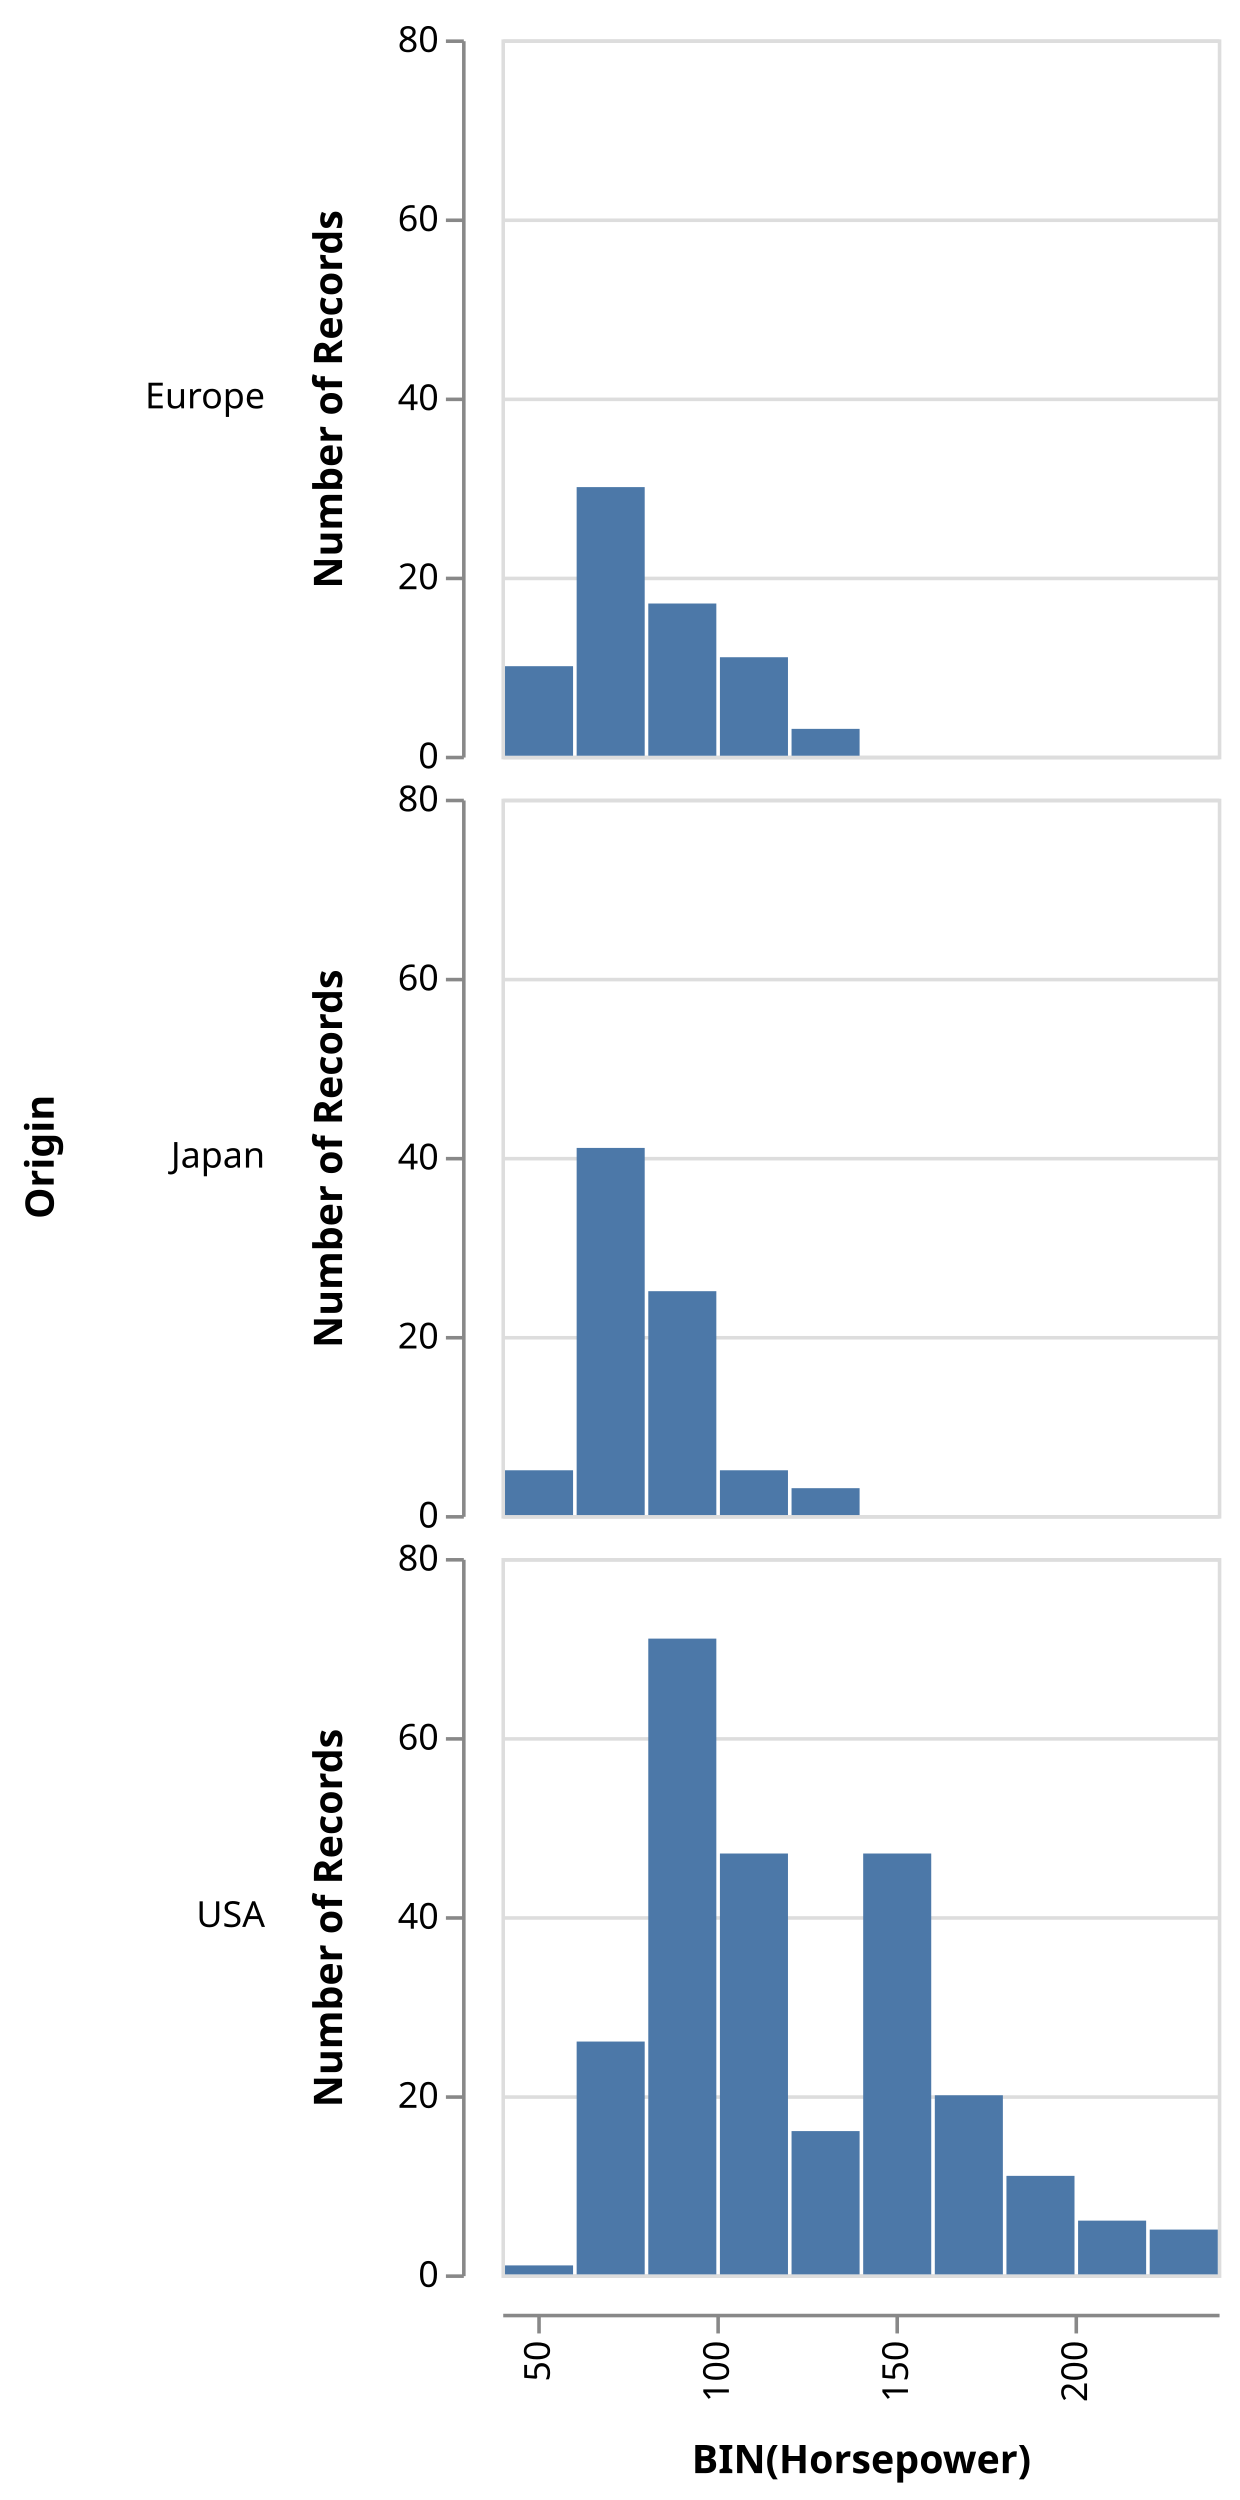
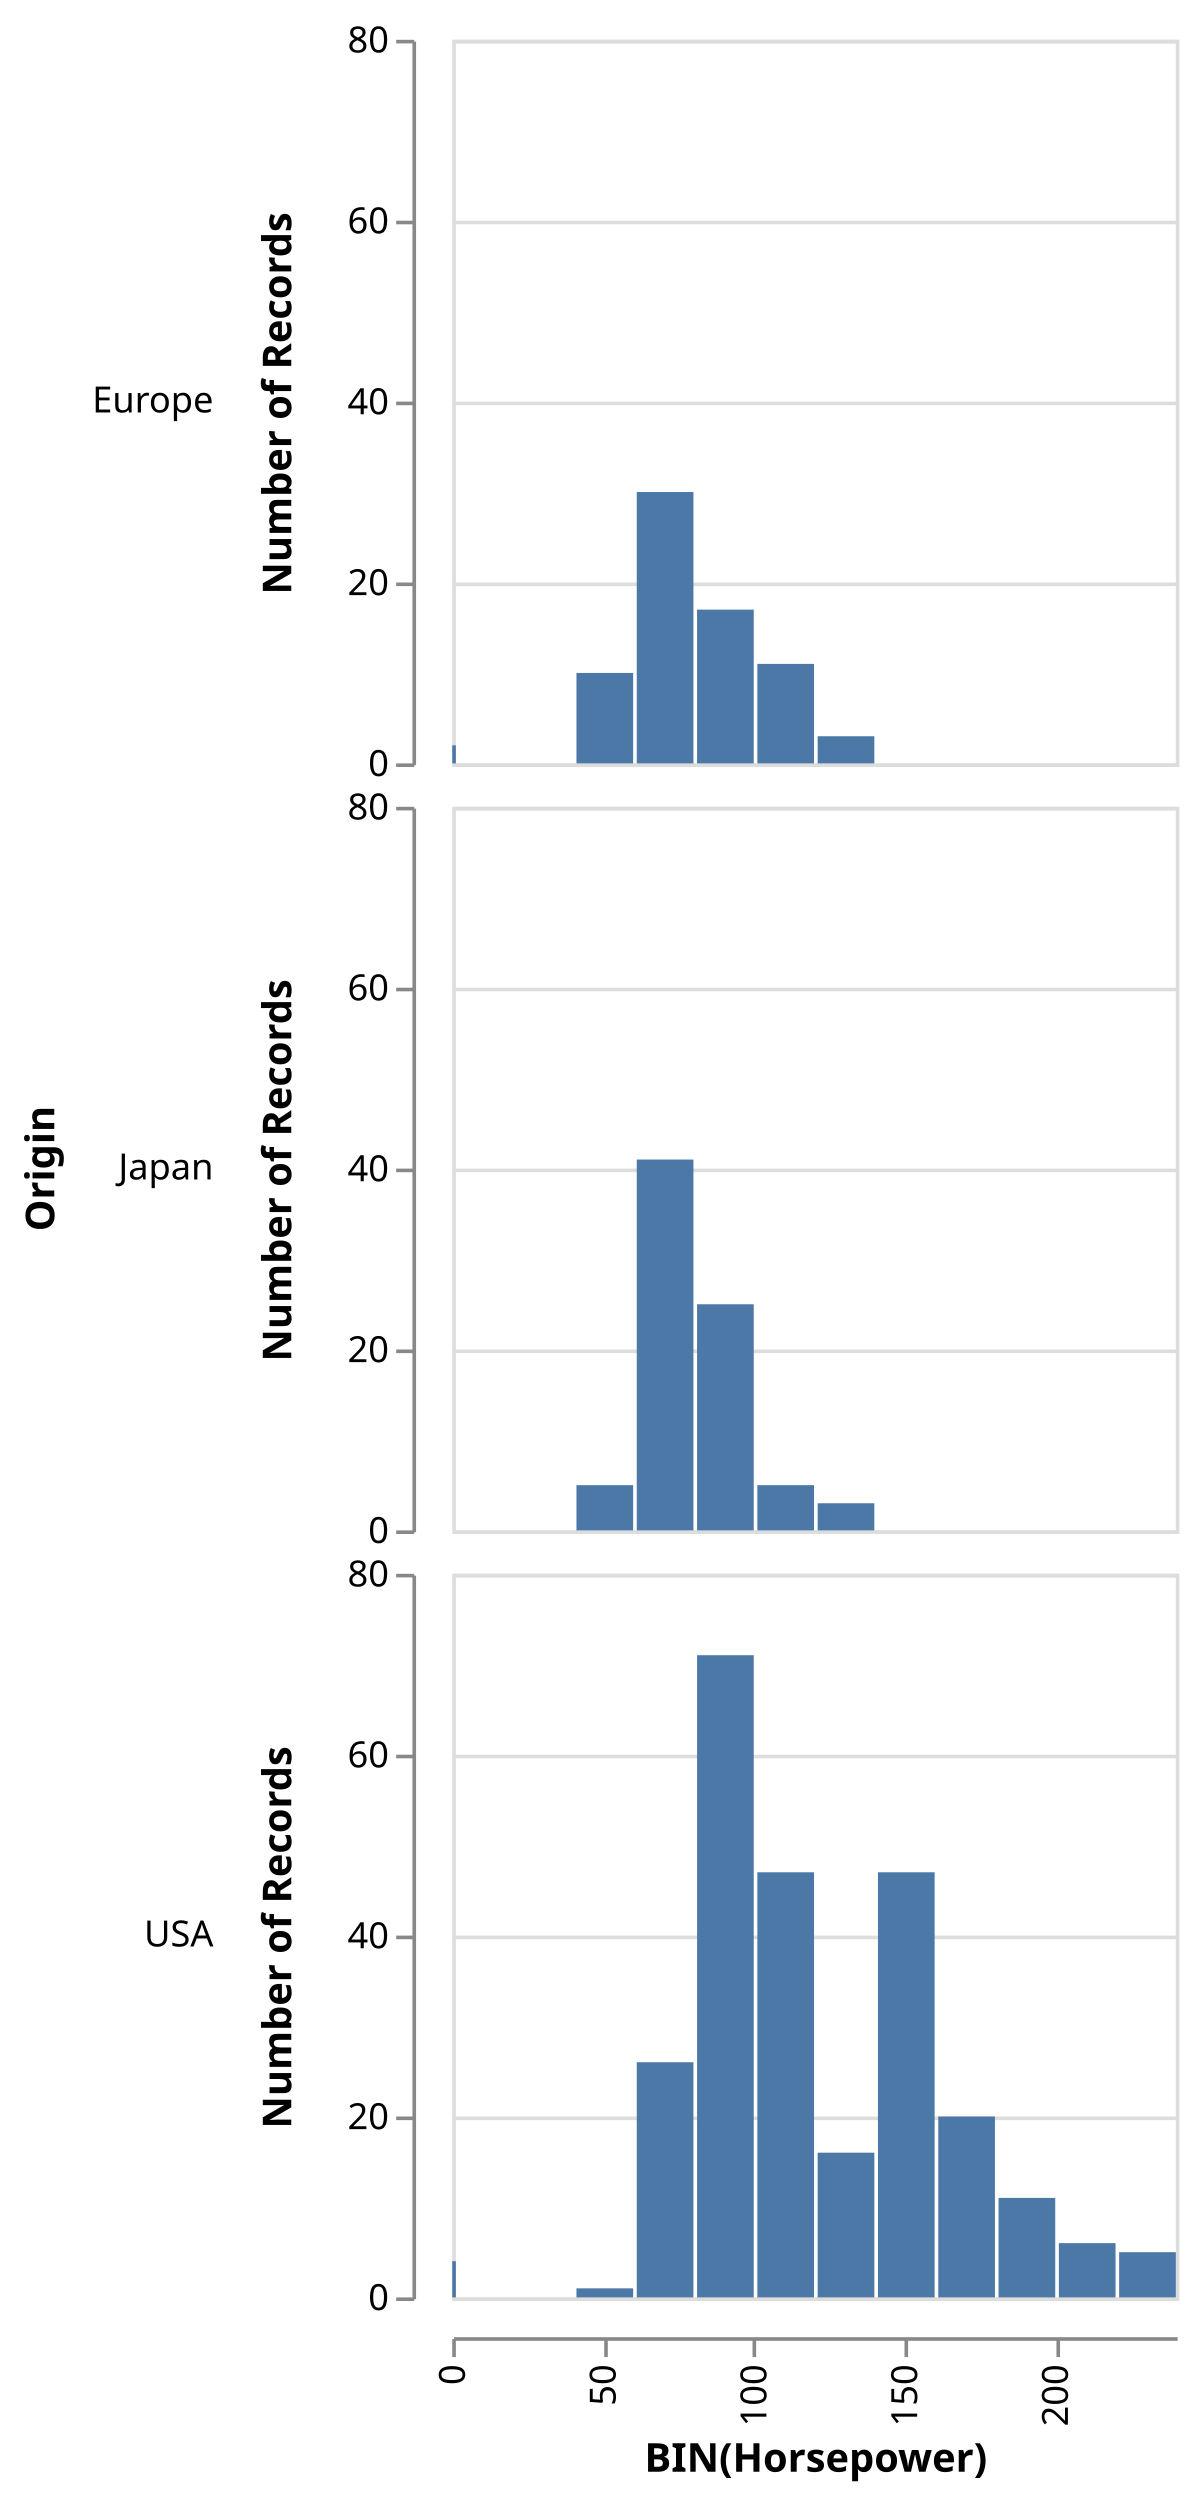
- <svg xmlns="http://www.w3.org/2000/svg" class="marks" width="346" height="698" viewBox="0 0 346 698" version="1.1">
-   <g transform="translate(140,11)">
+ <svg xmlns="http://www.w3.org/2000/svg" class="marks" width="331" height="691" viewBox="0 0 331 691" version="1.1">
+   <g transform="translate(125,11)">
    <g class="mark-group role-frame root">
      <g transform="translate(0,0)">
        <path class="background" d="M0,0h0v0h0Z" style="fill: none;" />
        <g>
          <g class="mark-group role-row-title row_title">
-             <g transform="translate(-125,312)">
+             <g transform="translate(-110,312)">
              <path class="background" d="M0,0h0v0h0Z" style="fill: none;" />
              <g>
                <g class="mark-text role-row-title-text">
                  <text text-anchor="middle" transform="translate(0,0) rotate(270)" style="font: bold 11px sans-serif; fill: #000;">Origin</text>
                </g>
              </g>
            </g>
          </g>
          <g class="mark-group role-row-header row_header">
            <g transform="translate(-11,0)">
              <path class="background" d="M0,0h0v200h0Z" style="fill: none;" />
              <g>
                <g class="mark-text role-title" style="pointer-events: none;">
                  <text text-anchor="end" transform="translate(-55,103)" style="font: normal 10px sans-serif; fill: #000; opacity: 1;">Europe</text>
                </g>
                <g class="mark-group role-axis">
                  <g transform="translate(0.5,0.5)">
                    <path class="background" d="M0,0h0v0h0Z" style="pointer-events: none; fill: none;" />
                    <g>
                      <g class="mark-rule role-axis-tick" style="pointer-events: none;">
                        <line transform="translate(0,200)" x2="-5" y2="0" style="fill: none; stroke: #888; stroke-width: 1; opacity: 1;" />
                        <line transform="translate(0,150)" x2="-5" y2="0" style="fill: none; stroke: #888; stroke-width: 1; opacity: 1;" />
                        <line transform="translate(0,100)" x2="-5" y2="0" style="fill: none; stroke: #888; stroke-width: 1; opacity: 1;" />
                        <line transform="translate(0,50)" x2="-5" y2="0" style="fill: none; stroke: #888; stroke-width: 1; opacity: 1;" />
                        <line transform="translate(0,0)" x2="-5" y2="0" style="fill: none; stroke: #888; stroke-width: 1; opacity: 1;" />
                      </g>
                      <g class="mark-text role-axis-label" style="pointer-events: none;">
                        <text text-anchor="end" transform="translate(-7,203)" style="font: 10px sans-serif; fill: #000; opacity: 1;">0</text>
                        <text text-anchor="end" transform="translate(-7,153)" style="font: 10px sans-serif; fill: #000; opacity: 1;">20</text>
                        <text text-anchor="end" transform="translate(-7,103)" style="font: 10px sans-serif; fill: #000; opacity: 1;">40</text>
                        <text text-anchor="end" transform="translate(-7,53)" style="font: 10px sans-serif; fill: #000; opacity: 1;">60</text>
                        <text text-anchor="end" transform="translate(-7,3)" style="font: 10px sans-serif; fill: #000; opacity: 1;">80</text>
                      </g>
                      <g class="mark-rule role-axis-domain" style="pointer-events: none;">
                        <line transform="translate(0,200)" x2="0" y2="-200" style="fill: none; stroke: #888; stroke-width: 1; opacity: 1;" />
                      </g>
                      <g class="mark-text role-axis-title" style="pointer-events: none;">
                        <text text-anchor="middle" transform="translate(-32,100) rotate(-90) translate(0,-2)" style="font: bold 11px sans-serif; fill: #000; opacity: 1;">Number of Records</text>
                      </g>
                    </g>
                  </g>
                </g>
              </g>
            </g>
            <g transform="translate(-11,212)">
              <path class="background" d="M0,0h0v200h0Z" style="fill: none;" />
              <g>
                <g class="mark-text role-title" style="pointer-events: none;">
                  <text text-anchor="end" transform="translate(-55,103)" style="font: normal 10px sans-serif; fill: #000; opacity: 1;">Japan</text>
                </g>
                <g class="mark-group role-axis">
                  <g transform="translate(0.5,0.5)">
                    <path class="background" d="M0,0h0v0h0Z" style="pointer-events: none; fill: none;" />
                    <g>
                      <g class="mark-rule role-axis-tick" style="pointer-events: none;">
                        <line transform="translate(0,200)" x2="-5" y2="0" style="fill: none; stroke: #888; stroke-width: 1; opacity: 1;" />
                        <line transform="translate(0,150)" x2="-5" y2="0" style="fill: none; stroke: #888; stroke-width: 1; opacity: 1;" />
                        <line transform="translate(0,100)" x2="-5" y2="0" style="fill: none; stroke: #888; stroke-width: 1; opacity: 1;" />
                        <line transform="translate(0,50)" x2="-5" y2="0" style="fill: none; stroke: #888; stroke-width: 1; opacity: 1;" />
                        <line transform="translate(0,0)" x2="-5" y2="0" style="fill: none; stroke: #888; stroke-width: 1; opacity: 1;" />
                      </g>
                      <g class="mark-text role-axis-label" style="pointer-events: none;">
                        <text text-anchor="end" transform="translate(-7,203)" style="font: 10px sans-serif; fill: #000; opacity: 1;">0</text>
                        <text text-anchor="end" transform="translate(-7,153)" style="font: 10px sans-serif; fill: #000; opacity: 1;">20</text>
                        <text text-anchor="end" transform="translate(-7,103)" style="font: 10px sans-serif; fill: #000; opacity: 1;">40</text>
                        <text text-anchor="end" transform="translate(-7,53)" style="font: 10px sans-serif; fill: #000; opacity: 1;">60</text>
                        <text text-anchor="end" transform="translate(-7,3)" style="font: 10px sans-serif; fill: #000; opacity: 1;">80</text>
                      </g>
                      <g class="mark-rule role-axis-domain" style="pointer-events: none;">
                        <line transform="translate(0,200)" x2="0" y2="-200" style="fill: none; stroke: #888; stroke-width: 1; opacity: 1;" />
                      </g>
                      <g class="mark-text role-axis-title" style="pointer-events: none;">
                        <text text-anchor="middle" transform="translate(-32,100) rotate(-90) translate(0,-2)" style="font: bold 11px sans-serif; fill: #000; opacity: 1;">Number of Records</text>
                      </g>
                    </g>
                  </g>
                </g>
              </g>
            </g>
            <g transform="translate(-11,424)">
              <path class="background" d="M0,0h0v200h0Z" style="fill: none;" />
              <g>
                <g class="mark-text role-title" style="pointer-events: none;">
                  <text text-anchor="end" transform="translate(-55,103)" style="font: normal 10px sans-serif; fill: #000; opacity: 1;">USA</text>
                </g>
                <g class="mark-group role-axis">
                  <g transform="translate(0.5,0.5)">
                    <path class="background" d="M0,0h0v0h0Z" style="pointer-events: none; fill: none;" />
                    <g>
                      <g class="mark-rule role-axis-tick" style="pointer-events: none;">
                        <line transform="translate(0,200)" x2="-5" y2="0" style="fill: none; stroke: #888; stroke-width: 1; opacity: 1;" />
                        <line transform="translate(0,150)" x2="-5" y2="0" style="fill: none; stroke: #888; stroke-width: 1; opacity: 1;" />
                        <line transform="translate(0,100)" x2="-5" y2="0" style="fill: none; stroke: #888; stroke-width: 1; opacity: 1;" />
                        <line transform="translate(0,50)" x2="-5" y2="0" style="fill: none; stroke: #888; stroke-width: 1; opacity: 1;" />
                        <line transform="translate(0,0)" x2="-5" y2="0" style="fill: none; stroke: #888; stroke-width: 1; opacity: 1;" />
                      </g>
                      <g class="mark-text role-axis-label" style="pointer-events: none;">
                        <text text-anchor="end" transform="translate(-7,203)" style="font: 10px sans-serif; fill: #000; opacity: 1;">0</text>
                        <text text-anchor="end" transform="translate(-7,153)" style="font: 10px sans-serif; fill: #000; opacity: 1;">20</text>
                        <text text-anchor="end" transform="translate(-7,103)" style="font: 10px sans-serif; fill: #000; opacity: 1;">40</text>
                        <text text-anchor="end" transform="translate(-7,53)" style="font: 10px sans-serif; fill: #000; opacity: 1;">60</text>
                        <text text-anchor="end" transform="translate(-7,3)" style="font: 10px sans-serif; fill: #000; opacity: 1;">80</text>
                      </g>
                      <g class="mark-rule role-axis-domain" style="pointer-events: none;">
                        <line transform="translate(0,200)" x2="0" y2="-200" style="fill: none; stroke: #888; stroke-width: 1; opacity: 1;" />
                      </g>
                      <g class="mark-text role-axis-title" style="pointer-events: none;">
                        <text text-anchor="middle" transform="translate(-32,100) rotate(-90) translate(0,-2)" style="font: bold 11px sans-serif; fill: #000; opacity: 1;">Number of Records</text>
                      </g>
                    </g>
                  </g>
                </g>
              </g>
            </g>
          </g>
          <g class="mark-group role-column-footer column_footer">
            <g transform="translate(0,635)">
              <path class="background" d="M0,0h200v0h-200Z" style="fill: none;" />
              <g>
                <g class="mark-group role-axis">
                  <g transform="translate(0.5,0.5)">
                    <path class="background" d="M0,0h0v0h0Z" style="pointer-events: none; fill: none;" />
                    <g>
                      <g class="mark-rule role-axis-tick" style="pointer-events: none;">
-                         <line transform="translate(10,0)" x2="0" y2="5" style="fill: none; stroke: #888; stroke-width: 1; opacity: 1;" />
-                         <line transform="translate(60,0)" x2="0" y2="5" style="fill: none; stroke: #888; stroke-width: 1; opacity: 1;" />
-                         <line transform="translate(110,0)" x2="0" y2="5" style="fill: none; stroke: #888; stroke-width: 1; opacity: 1;" />
-                         <line transform="translate(160,0)" x2="0" y2="5" style="fill: none; stroke: #888; stroke-width: 1; opacity: 1;" />
-                       </g>
-                       <g class="mark-text role-axis-label" style="pointer-events: none;">
-                         <text text-anchor="end" transform="translate(10,7) rotate(270) translate(0,3)" style="font: 10px sans-serif; fill: #000; opacity: 1;">50</text>
-                         <text text-anchor="end" transform="translate(60,7) rotate(270) translate(0,3)" style="font: 10px sans-serif; fill: #000; opacity: 1;">100</text>
-                         <text text-anchor="end" transform="translate(110,7) rotate(270) translate(0,3)" style="font: 10px sans-serif; fill: #000; opacity: 1;">150</text>
-                         <text text-anchor="end" transform="translate(160,7) rotate(270) translate(0,3)" style="font: 10px sans-serif; fill: #000; opacity: 1;">200</text>
+                         <line transform="translate(0,0)" x2="0" y2="5" style="fill: none; stroke: #888; stroke-width: 1; opacity: 1;" />
+                         <line transform="translate(42,0)" x2="0" y2="5" style="fill: none; stroke: #888; stroke-width: 1; opacity: 1;" />
+                         <line transform="translate(83,0)" x2="0" y2="5" style="fill: none; stroke: #888; stroke-width: 1; opacity: 1;" />
+                         <line transform="translate(125,0)" x2="0" y2="5" style="fill: none; stroke: #888; stroke-width: 1; opacity: 1;" />
+                         <line transform="translate(167,0)" x2="0" y2="5" style="fill: none; stroke: #888; stroke-width: 1; opacity: 1;" />
+                       </g>
+                       <g class="mark-text role-axis-label" style="pointer-events: none;">
+                         <text text-anchor="end" transform="translate(0,7) rotate(270) translate(0,3)" style="font: 10px sans-serif; fill: #000; opacity: 1;">0</text>
+                         <text text-anchor="end" transform="translate(41.66667,7) rotate(270) translate(0,3)" style="font: 10px sans-serif; fill: #000; opacity: 1;">50</text>
+                         <text text-anchor="end" transform="translate(83.33333,7) rotate(270) translate(0,3)" style="font: 10px sans-serif; fill: #000; opacity: 1;">100</text>
+                         <text text-anchor="end" transform="translate(125,7) rotate(270) translate(0,3)" style="font: 10px sans-serif; fill: #000; opacity: 1;">150</text>
+                         <text text-anchor="end" transform="translate(166.6667,7) rotate(270) translate(0,3)" style="font: 10px sans-serif; fill: #000; opacity: 1;">200</text>
                      </g>
                      <g class="mark-rule role-axis-domain" style="pointer-events: none;">
                        <line transform="translate(0,0)" x2="200" y2="0" style="fill: none; stroke: #888; stroke-width: 1; opacity: 1;" />
                      </g>
                      <g class="mark-text role-axis-title" style="pointer-events: none;">
-                         <text text-anchor="middle" transform="translate(100,44)" style="font: bold 11px sans-serif; fill: #000; opacity: 1;">BIN(Horsepower)</text>
+                         <text text-anchor="middle" transform="translate(100,36.68457)" style="font: bold 11px sans-serif; fill: #000; opacity: 1;">BIN(Horsepower)</text>
                      </g>
                    </g>
                  </g>
                </g>
              </g>
            </g>
          </g>
          <g class="mark-group role-scope cell">
            <g transform="translate(0,0)">
              <path class="background" d="M0.5,0.5h200v200h-200Z" style="fill: transparent; stroke: #ddd;" />
              <g>
                <g class="mark-group role-axis">
                  <g transform="translate(0.5,0.5)">
                    <path class="background" d="M0,0h0v0h0Z" style="pointer-events: none; fill: none;" />
                    <g>
                      <g class="mark-rule role-axis-grid" style="pointer-events: none;">
                        <line transform="translate(0,200)" x2="200" y2="0" style="fill: none; stroke: #ddd; stroke-width: 1; stroke-dasharray: ; opacity: 1;" />
                        <line transform="translate(0,150)" x2="200" y2="0" style="fill: none; stroke: #ddd; stroke-width: 1; stroke-dasharray: ; opacity: 1;" />
                        <line transform="translate(0,100)" x2="200" y2="0" style="fill: none; stroke: #ddd; stroke-width: 1; stroke-dasharray: ; opacity: 1;" />
                        <line transform="translate(0,50)" x2="200" y2="0" style="fill: none; stroke: #ddd; stroke-width: 1; stroke-dasharray: ; opacity: 1;" />
                        <line transform="translate(0,0)" x2="200" y2="0" style="fill: none; stroke: #ddd; stroke-width: 1; stroke-dasharray: ; opacity: 1;" />
                      </g>
                    </g>
                  </g>
                </g>
                <g class="mark-rect role-mark child_marks">
-                   <path d="M61,172.5h19v27.5h-19Z" style="fill: #4c78a8;" />
-                   <path d="M1,175h19v25h-19Z" style="fill: #4c78a8;" />
-                   <path d="M41,157.5h19v42.5h-19Z" style="fill: #4c78a8;" />
-                   <path d="M21,125h19v75h-19Z" style="fill: #4c78a8;" />
-                   <path d="M81,192.5h19v7.5h-19Z" style="fill: #4c78a8;" />
+                   <path d="M84.333,172.5h15.667v27.5h-15.667Z" style="fill: #4c78a8;" />
+                   <path d="M34.333,175h15.667v25h-15.667Z" style="fill: #4c78a8;" />
+                   <path d="M67.667,157.5h15.667v42.5h-15.667Z" style="fill: #4c78a8;" />
+                   <path d="M51,125h15.667v75h-15.667Z" style="fill: #4c78a8;" />
+                   <path d="M101,192.5h15.667v7.5h-15.667Z" style="fill: #4c78a8;" />
+                   <path d="M0,195h1v5h-1Z" style="fill: #4c78a8;" />
                </g>
              </g>
            </g>
            <g transform="translate(0,212)">
              <path class="background" d="M0.5,0.5h200v200h-200Z" style="fill: transparent; stroke: #ddd;" />
              <g>
                <g class="mark-group role-axis">
                  <g transform="translate(0.5,0.5)">
                    <path class="background" d="M0,0h0v0h0Z" style="pointer-events: none; fill: none;" />
                    <g>
                      <g class="mark-rule role-axis-grid" style="pointer-events: none;">
                        <line transform="translate(0,200)" x2="200" y2="0" style="fill: none; stroke: #ddd; stroke-width: 1; stroke-dasharray: ; opacity: 1;" />
                        <line transform="translate(0,150)" x2="200" y2="0" style="fill: none; stroke: #ddd; stroke-width: 1; stroke-dasharray: ; opacity: 1;" />
                        <line transform="translate(0,100)" x2="200" y2="0" style="fill: none; stroke: #ddd; stroke-width: 1; stroke-dasharray: ; opacity: 1;" />
                        <line transform="translate(0,50)" x2="200" y2="0" style="fill: none; stroke: #ddd; stroke-width: 1; stroke-dasharray: ; opacity: 1;" />
                        <line transform="translate(0,0)" x2="200" y2="0" style="fill: none; stroke: #ddd; stroke-width: 1; stroke-dasharray: ; opacity: 1;" />
                      </g>
                    </g>
                  </g>
                </g>
                <g class="mark-rect role-mark child_marks">
-                   <path d="M41,137.5h19v62.5h-19Z" style="fill: #4c78a8;" />
-                   <path d="M21,97.5h19v102.5h-19Z" style="fill: #4c78a8;" />
-                   <path d="M81,192.5h19v7.5h-19Z" style="fill: #4c78a8;" />
-                   <path d="M1,187.5h19v12.5h-19Z" style="fill: #4c78a8;" />
-                   <path d="M61,187.5h19v12.5h-19Z" style="fill: #4c78a8;" />
+                   <path d="M67.667,137.5h15.667v62.5h-15.667Z" style="fill: #4c78a8;" />
+                   <path d="M51,97.5h15.667v102.5h-15.667Z" style="fill: #4c78a8;" />
+                   <path d="M101,192.5h15.667v7.5h-15.667Z" style="fill: #4c78a8;" />
+                   <path d="M34.333,187.5h15.667v12.5h-15.667Z" style="fill: #4c78a8;" />
+                   <path d="M84.333,187.5h15.667v12.5h-15.667Z" style="fill: #4c78a8;" />
                </g>
              </g>
            </g>
            <g transform="translate(0,424)">
              <path class="background" d="M0.5,0.5h200v200h-200Z" style="fill: transparent; stroke: #ddd;" />
              <g>
                <g class="mark-group role-axis">
                  <g transform="translate(0.5,0.5)">
                    <path class="background" d="M0,0h0v0h0Z" style="pointer-events: none; fill: none;" />
                    <g>
                      <g class="mark-rule role-axis-grid" style="pointer-events: none;">
                        <line transform="translate(0,200)" x2="200" y2="0" style="fill: none; stroke: #ddd; stroke-width: 1; stroke-dasharray: ; opacity: 1;" />
                        <line transform="translate(0,150)" x2="200" y2="0" style="fill: none; stroke: #ddd; stroke-width: 1; stroke-dasharray: ; opacity: 1;" />
                        <line transform="translate(0,100)" x2="200" y2="0" style="fill: none; stroke: #ddd; stroke-width: 1; stroke-dasharray: ; opacity: 1;" />
                        <line transform="translate(0,50)" x2="200" y2="0" style="fill: none; stroke: #ddd; stroke-width: 1; stroke-dasharray: ; opacity: 1;" />
                        <line transform="translate(0,0)" x2="200" y2="0" style="fill: none; stroke: #ddd; stroke-width: 1; stroke-dasharray: ; opacity: 1;" />
                      </g>
                    </g>
                  </g>
                </g>
                <g class="mark-rect role-mark child_marks">
-                   <path d="M81,160h19v40h-19Z" style="fill: #4c78a8;" />
-                   <path d="M121,150h19v50h-19Z" style="fill: #4c78a8;" />
-                   <path d="M101,82.5h19v117.5h-19Z" style="fill: #4c78a8;" />
-                   <path d="M141,172.5h19v27.5h-19Z" style="fill: #4c78a8;" />
-                   <path d="M181,187.5h19v12.5h-19Z" style="fill: #4c78a8;" />
-                   <path d="M161,185h19v15h-19Z" style="fill: #4c78a8;" />
-                   <path d="M41,22.5h19v177.5h-19Z" style="fill: #4c78a8;" />
-                   <path d="M61,82.5h19v117.5h-19Z" style="fill: #4c78a8;" />
-                   <path d="M21,135h19v65h-19Z" style="fill: #4c78a8;" />
-                   <path d="M1,197.5h19v2.5h-19Z" style="fill: #4c78a8;" />
+                   <path d="M101,160h15.667v40h-15.667Z" style="fill: #4c78a8;" />
+                   <path d="M134.333,150h15.667v50h-15.667Z" style="fill: #4c78a8;" />
+                   <path d="M117.667,82.5h15.667v117.5h-15.667Z" style="fill: #4c78a8;" />
+                   <path d="M151,172.5h15.667v27.5h-15.667Z" style="fill: #4c78a8;" />
+                   <path d="M184.333,187.5h15.667v12.5h-15.667Z" style="fill: #4c78a8;" />
+                   <path d="M167.667,185h15.667v15h-15.667Z" style="fill: #4c78a8;" />
+                   <path d="M67.667,22.5h15.667v177.5h-15.667Z" style="fill: #4c78a8;" />
+                   <path d="M0,190h1v10h-1Z" style="fill: #4c78a8;" />
+                   <path d="M84.333,82.5h15.667v117.5h-15.667Z" style="fill: #4c78a8;" />
+                   <path d="M51,135h15.667v65h-15.667Z" style="fill: #4c78a8;" />
+                   <path d="M34.333,197.5h15.667v2.5h-15.667Z" style="fill: #4c78a8;" />
                </g>
              </g>
            </g>
          </g>
        </g>
      </g>
    </g>
  </g>
</svg>
